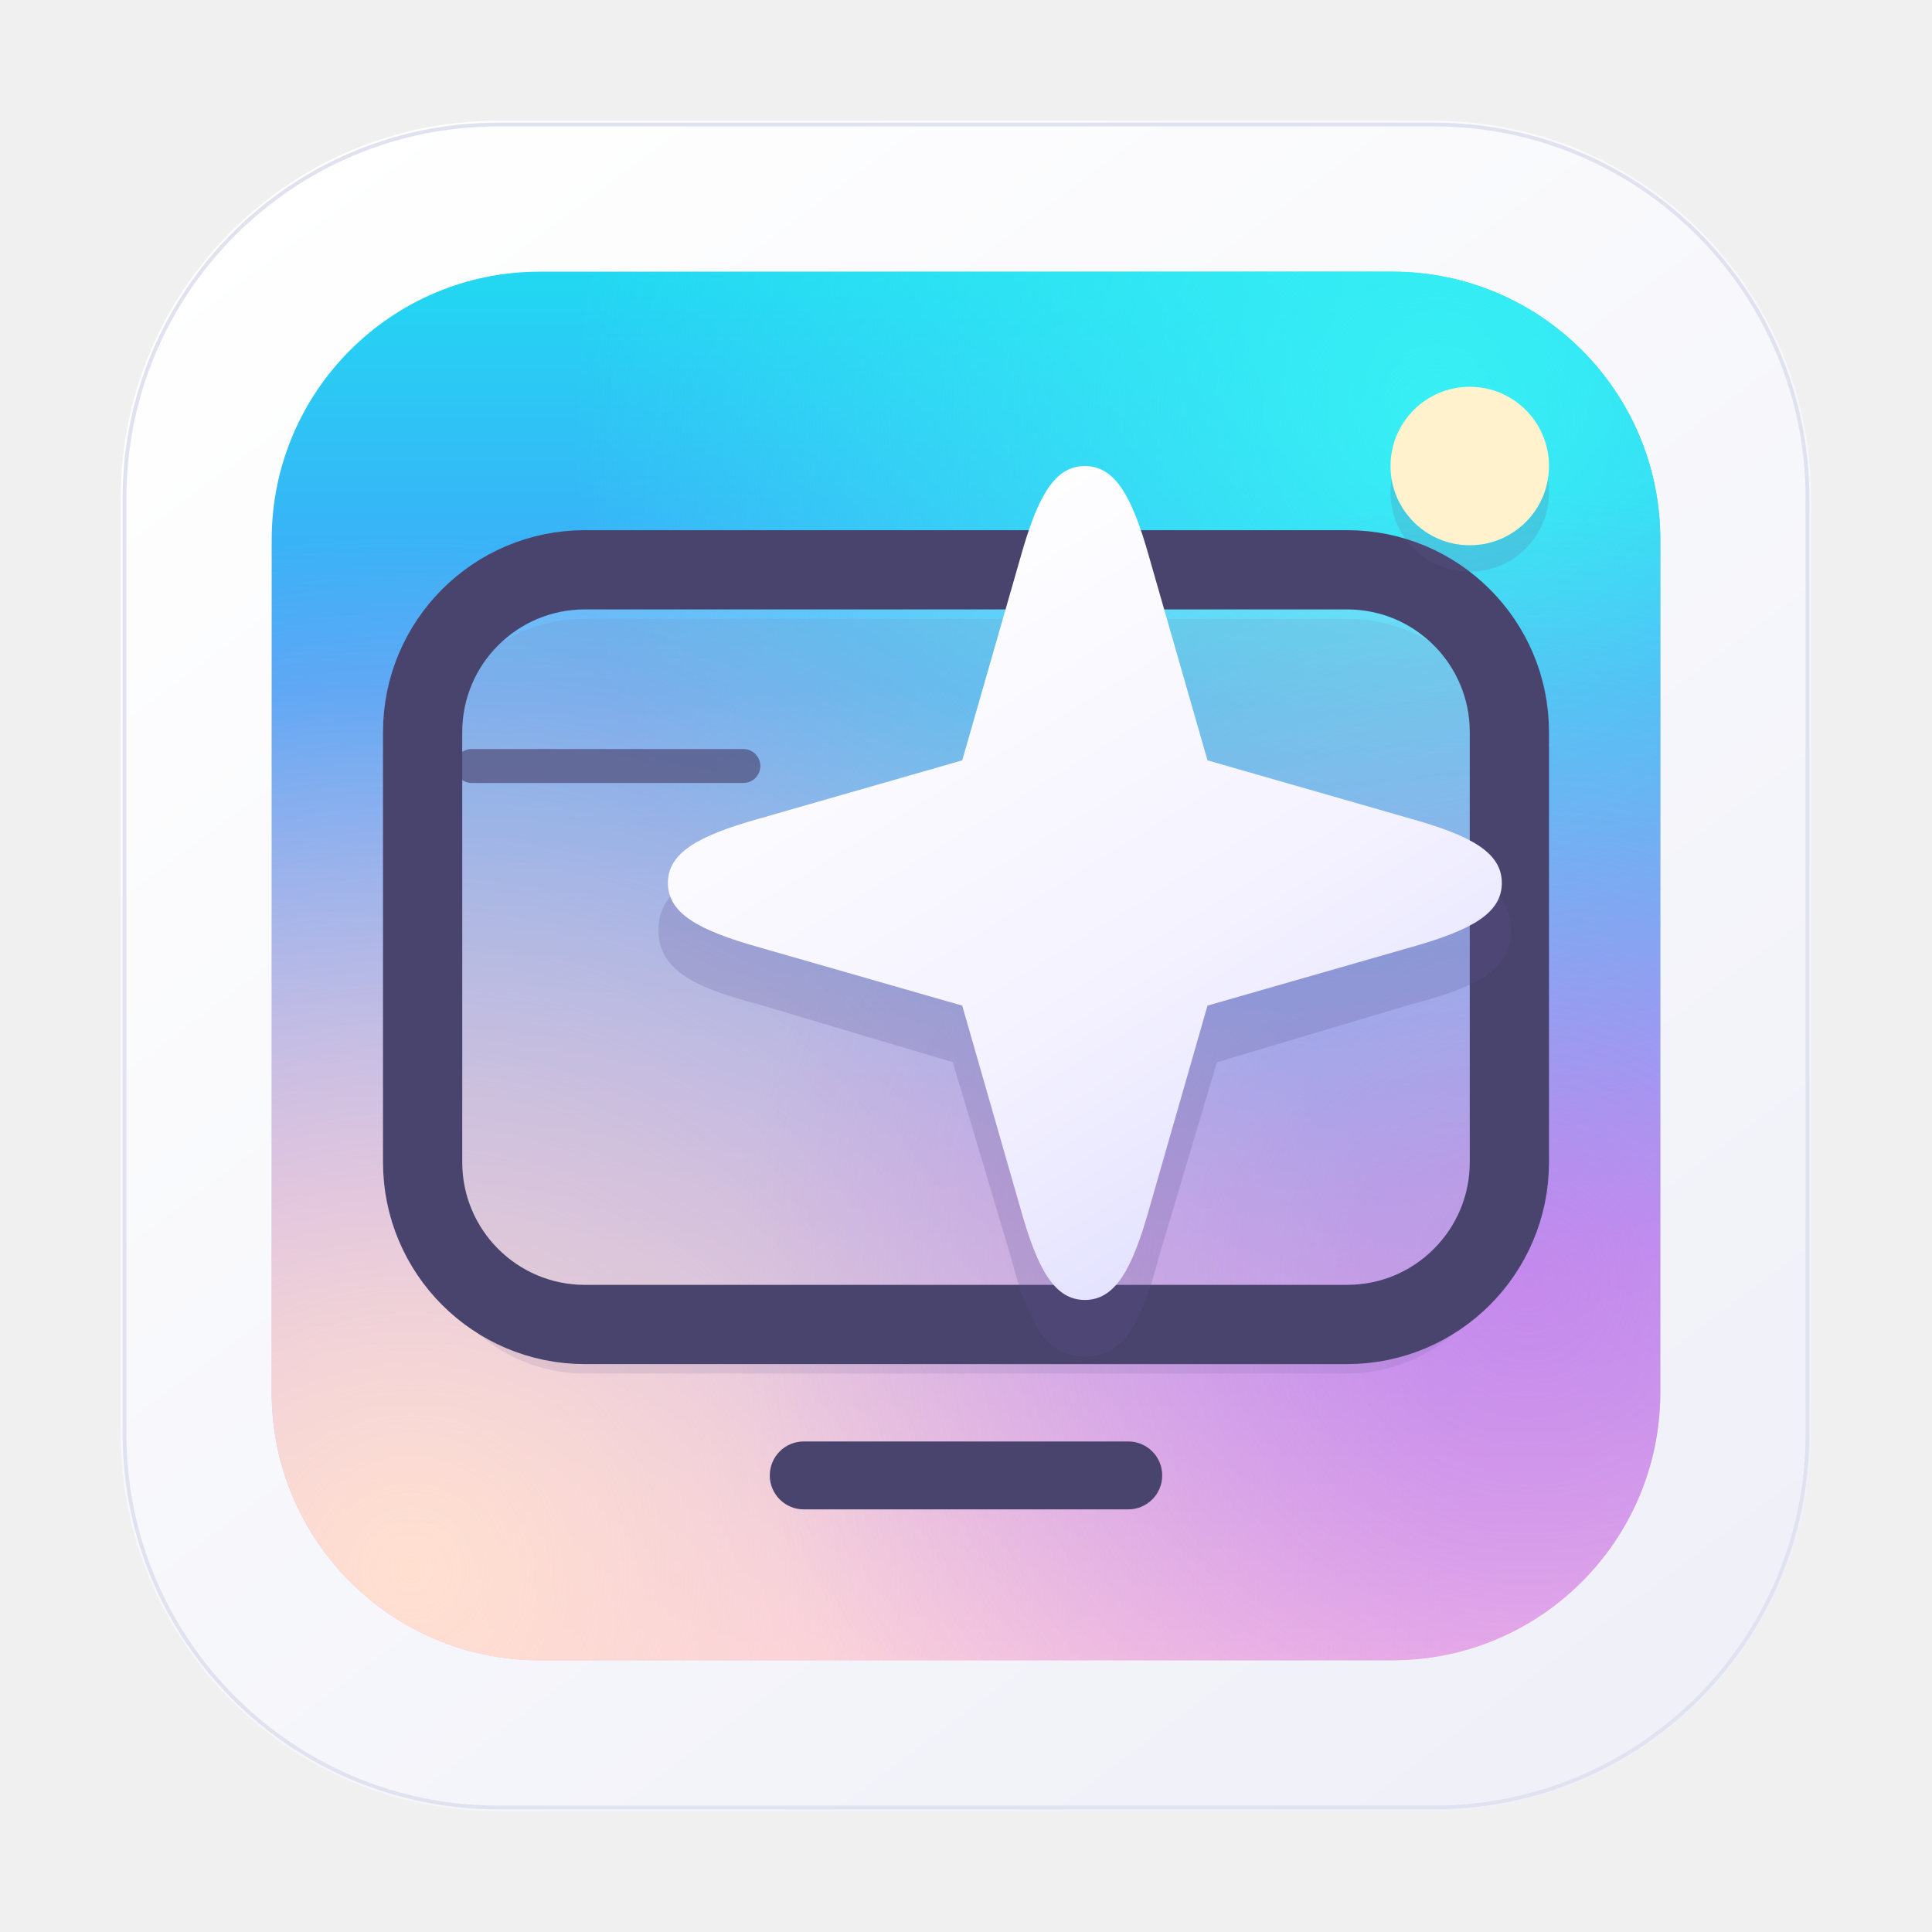
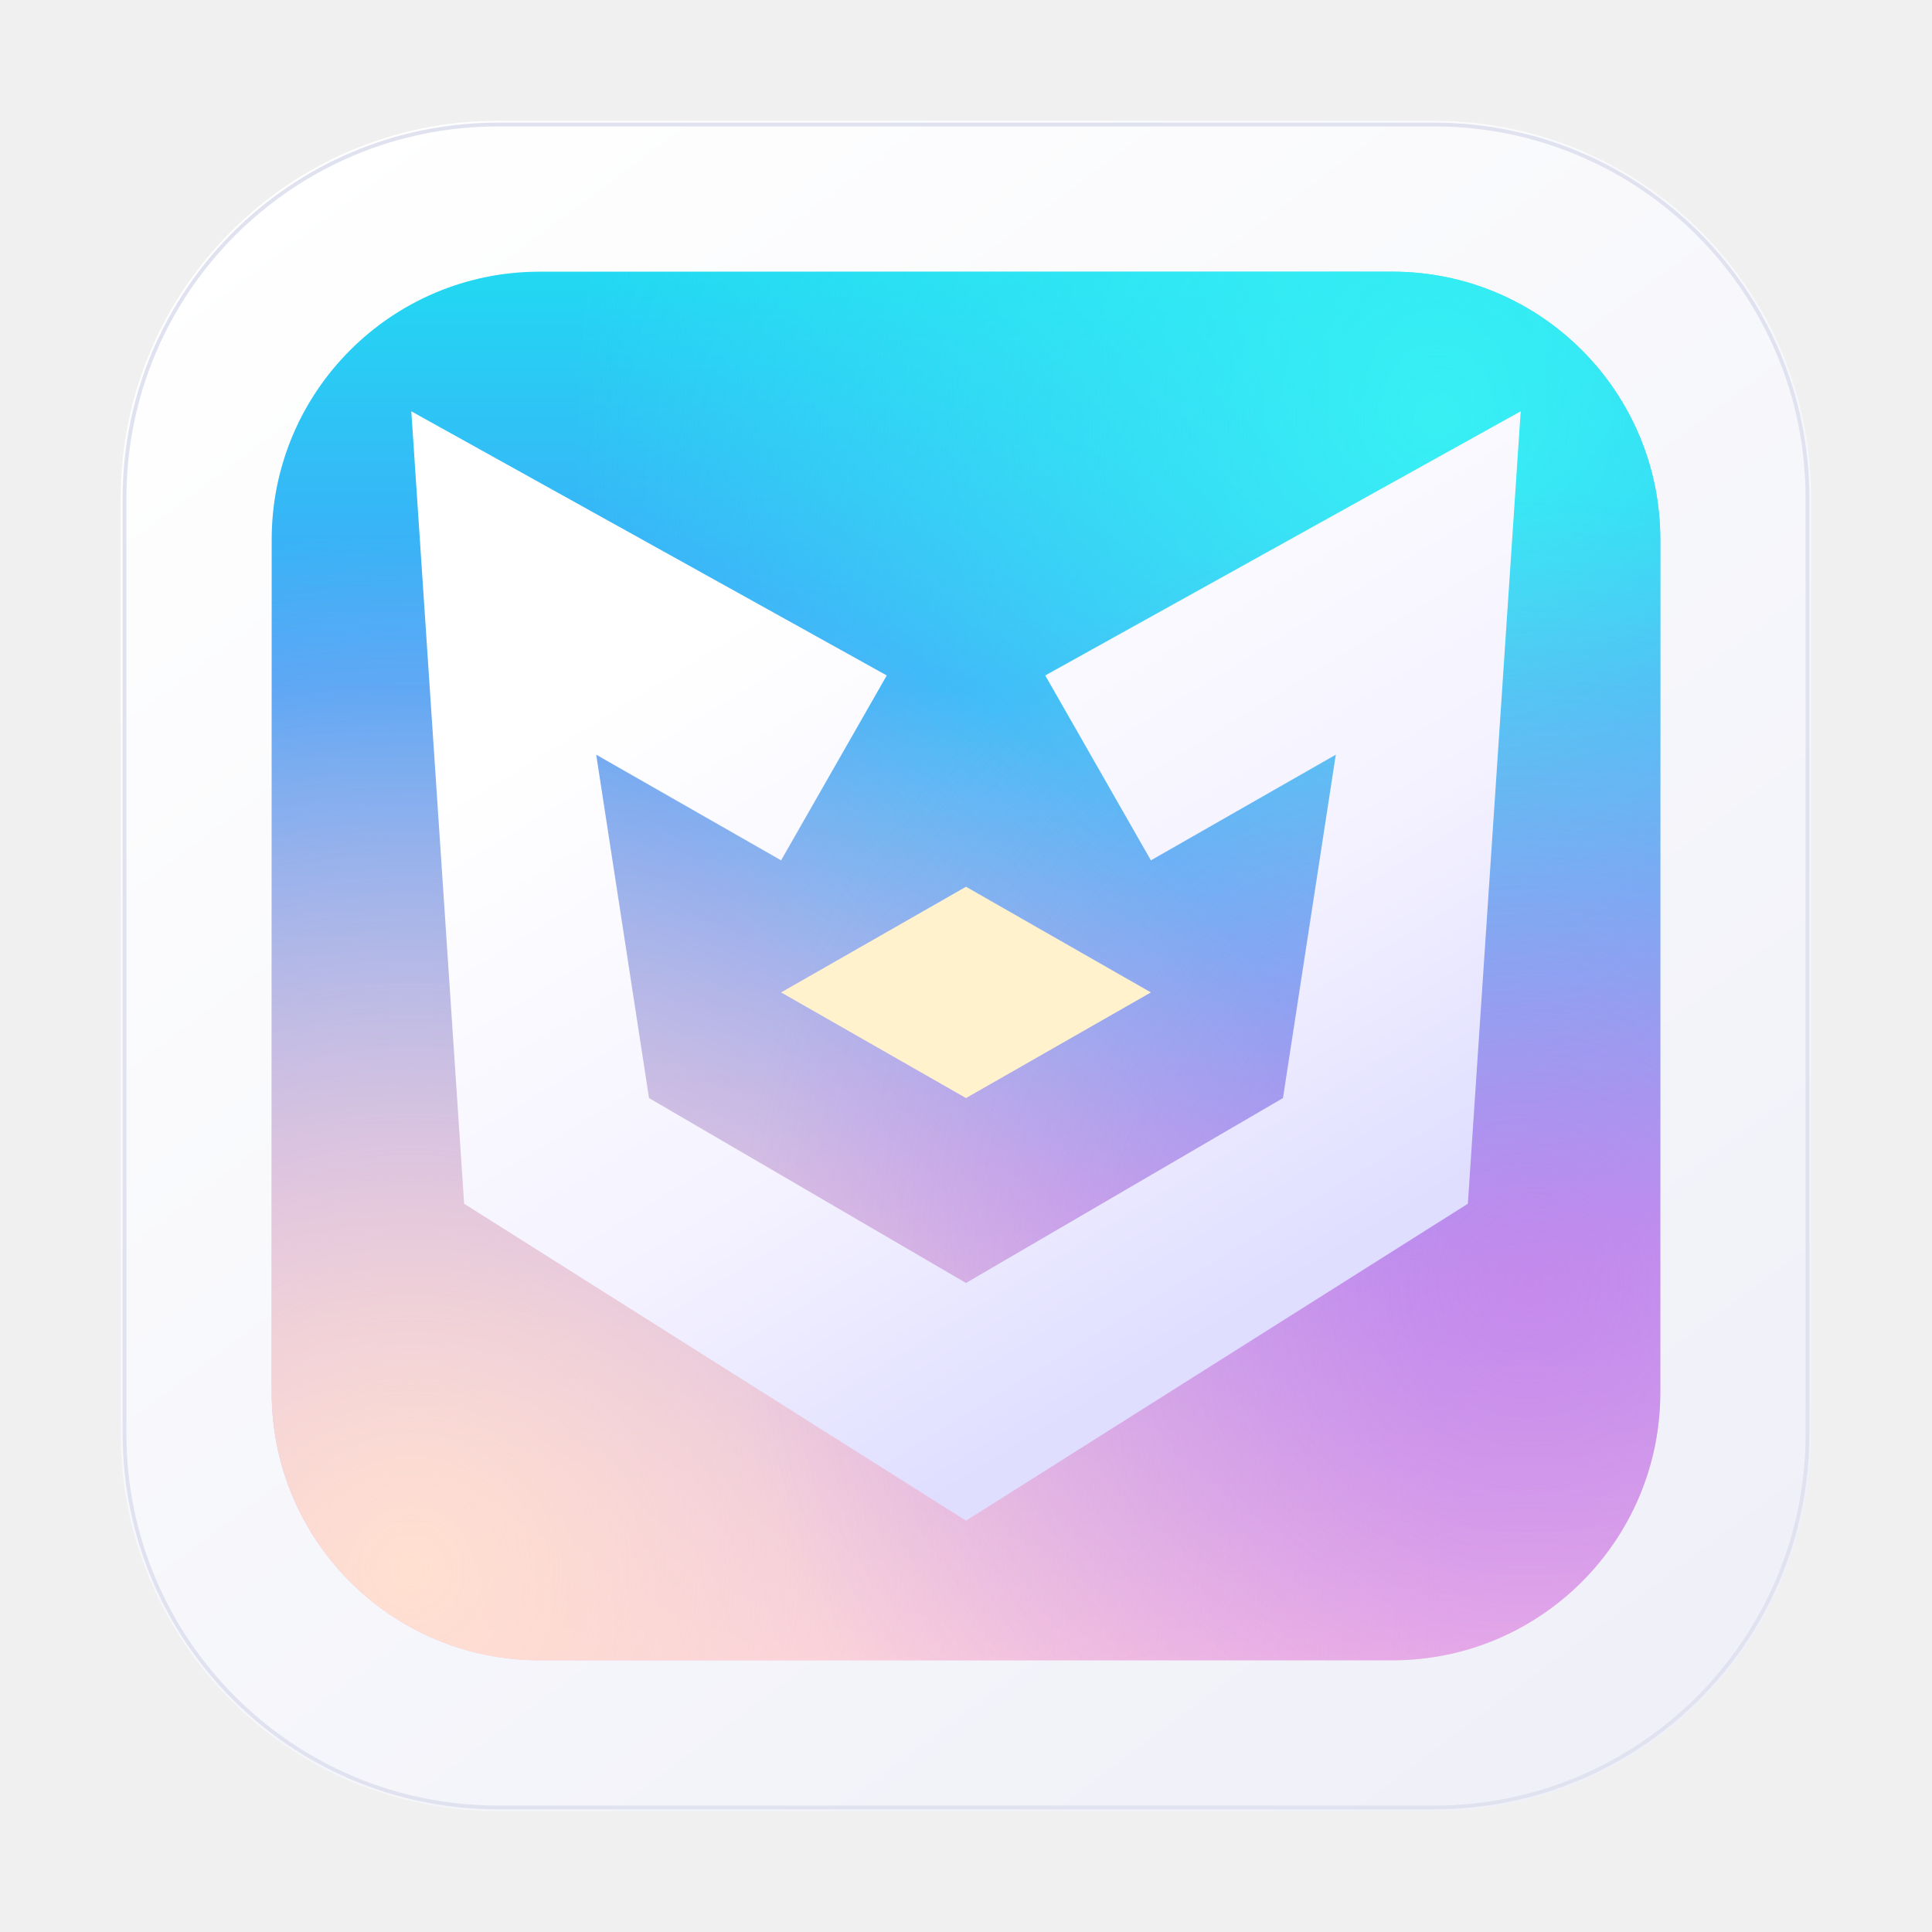
<svg xmlns="http://www.w3.org/2000/svg" width="1024" height="1024" viewBox="0 0 1024 1024" role="img" aria-labelledby="title desc">
  <defs>
    <radialGradient id="cyanGlow" gradientUnits="userSpaceOnUse" cx="762.0" cy="222.0" r="460.0">
      <stop offset="0.0" stop-color="#38F2F4" stop-opacity="0.95" />
      <stop offset="1.0" stop-color="#38F2F4" stop-opacity="0.0" />
    </radialGradient>
    <radialGradient id="lilacGlow" gradientUnits="userSpaceOnUse" cx="810.0" cy="680.0" r="420.0">
      <stop offset="0.0" stop-color="#C87CE9" stop-opacity="0.65" />
      <stop offset="1.0" stop-color="#C87CE9" stop-opacity="0.0" />
    </radialGradient>
    <radialGradient id="peachGlow" gradientUnits="userSpaceOnUse" cx="218.0" cy="832.0" r="550.0">
      <stop offset="0.0" stop-color="#FFE0D0" stop-opacity="1.0" />
      <stop offset="1.0" stop-color="#FFE0D0" stop-opacity="0.0" />
    </radialGradient>
    <linearGradient id="pearl" gradientUnits="userSpaceOnUse" x1="180.0" y1="64.0" x2="850.0" y2="960.0">
      <stop offset="0.0" stop-color="#FFFFFF" stop-opacity="1.0" />
      <stop offset="1.0" stop-color="#EFF0F8" stop-opacity="1.0" />
    </linearGradient>
    <linearGradient id="sky" gradientUnits="userSpaceOnUse" x1="512.0" y1="144.0" x2="512.0" y2="880.0">
      <stop offset="0.0" stop-color="#22D8F2" stop-opacity="1.0" />
      <stop offset="0.3" stop-color="#459EFA" stop-opacity="1.0" />
      <stop offset="0.67" stop-color="#B29CF4" stop-opacity="1.0" />
      <stop offset="1.0" stop-color="#F4BFE7" stop-opacity="1.0" />
    </linearGradient>
    <linearGradient id="starlight" gradientUnits="userSpaceOnUse" x1="430.0" y1="300.0" x2="670.0" y2="690.0">
      <stop offset="0.0" stop-color="#FFFFFF" stop-opacity="1.0" />
      <stop offset="0.6" stop-color="#F4F2FF" stop-opacity="1.0" />
      <stop offset="1.0" stop-color="#DFDEFF" stop-opacity="1.0" />
    </linearGradient>
  </defs>
  <rect x="64.0" y="64.0" width="896.0" height="896.0" rx="200.0" fill="url(#pearl)" opacity="1.0" />
  <rect x="66.0" y="66.0" width="892.0" height="892.0" rx="198.0" fill="none" opacity="1.0" stroke="#E0E2EF" stroke-width="2.0" stroke-linecap="round" stroke-linejoin="round" />
  <rect x="144.0" y="144.0" width="736.0" height="736.0" rx="142.0" fill="url(#sky)" opacity="1.0" />
  <rect x="144.0" y="144.0" width="736.0" height="736.0" rx="142.0" fill="url(#cyanGlow)" opacity="1.0" />
  <rect x="144.0" y="144.0" width="736.0" height="736.0" rx="142.0" fill="url(#peachGlow)" opacity="1.0" />
  <rect x="144.0" y="144.0" width="736.0" height="736.0" rx="142.0" fill="url(#lilacGlow)" opacity="1.0" />
-   <rect x="224.0" y="328.0" width="576.0" height="400.0" rx="86.0" fill="#5D5594" opacity="0.14" />
-   <rect x="224.0" y="302.0" width="576.0" height="400.0" rx="86.0" fill="#FFFFFF" opacity="0.18" />
-   <rect x="224.0" y="302.0" width="576.0" height="400.0" rx="86.0" fill="none" opacity="1.0" stroke="#49446E" stroke-width="42.0" stroke-linecap="round" stroke-linejoin="round" />
-   <path d="M 250 406 L 394 406" fill="none" opacity="0.65" stroke="#49446E" stroke-width="18.0" stroke-linecap="round" stroke-linejoin="round" />
-   <rect x="408.0" y="764.0" width="208.0" height="36.0" rx="18.0" fill="#49446E" opacity="1.0" />
-   <path d="M 575 267 C 595 267 605 284 614 319 L 645 423 L 749 454 C 784 463 801 473 801 493 C 801 513 784 523 749 532 L 645 563 L 614 667 C 605 702 595 719 575 719 C 555 719 545 702 536 667 L 505 563 L 401 532 C 366 523 349 513 349 493 C 349 473 366 463 401 454 L 505 423 L 536 319 C 545 284 555 267 575 267 Z" fill="#5F5192" opacity="0.22" />
-   <path d="M 575 247 C 591 247 600 263 609 295 L 640 403 L 748 434 C 780 443 796 452 796 468 C 796 484 780 493 748 502 L 640 533 L 609 641 C 600 673 591 689 575 689 C 559 689 550 673 541 641 L 510 533 L 402 502 C 370 493 354 484 354 468 C 354 452 370 443 402 434 L 510 403 L 541 295 C 550 263 559 247 575 247 Z" fill="url(#starlight)" opacity="1.0" />
-   <ellipse cx="779.0" cy="261.0" rx="42.0" ry="42.0" fill="#64568F" opacity="0.18" />
-   <ellipse cx="779.0" cy="247.0" rx="42.0" ry="42.0" fill="#FFF2CD" opacity="1.0" />
+   <path d="M 218 218 L 470 358 L 414 456 L 316 400 L 344 582 L 512 680 L 680 582 L 708 400 L 610 456 L 554 358 L 806 218 L 778 638 L 512 806 L 246 638 L 218 218 Z" fill="url(#starlight)" opacity="1.0" />
+   <path d="M 414 526 L 512 582 L 610 526 L 512 470 L 414 526 Z" fill="#FFF2CD" opacity="1.0" />
</svg>
